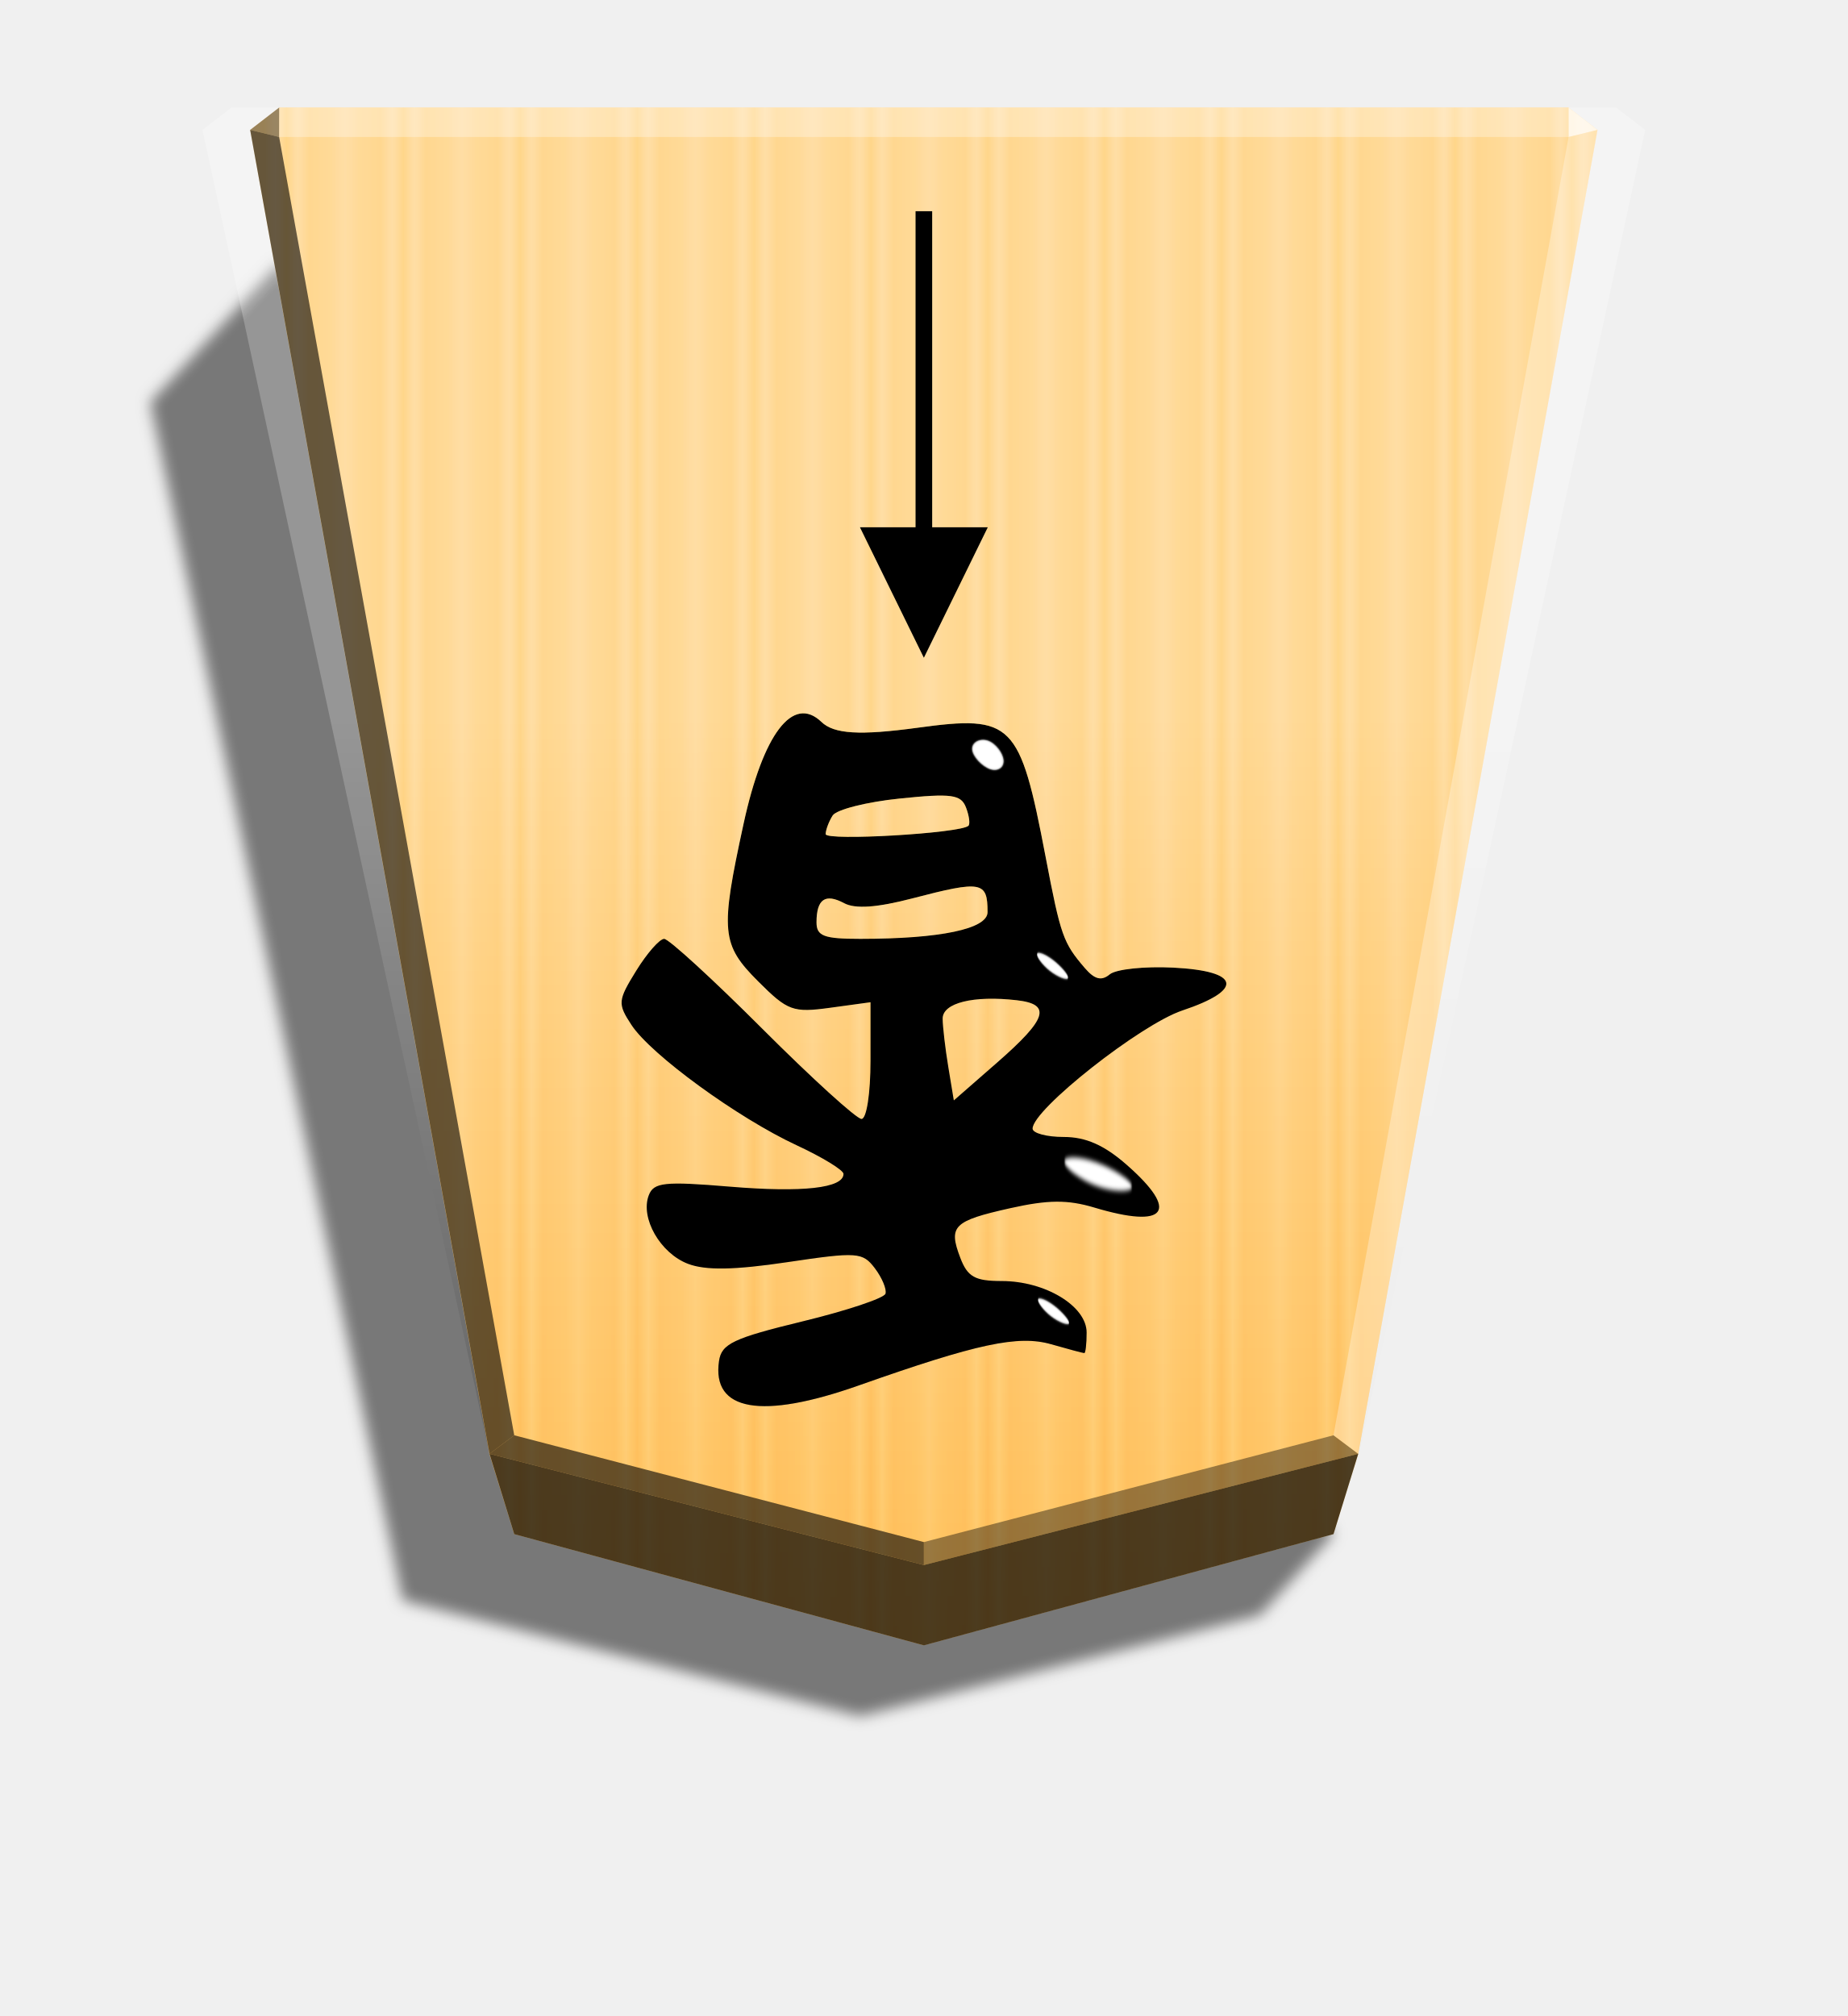
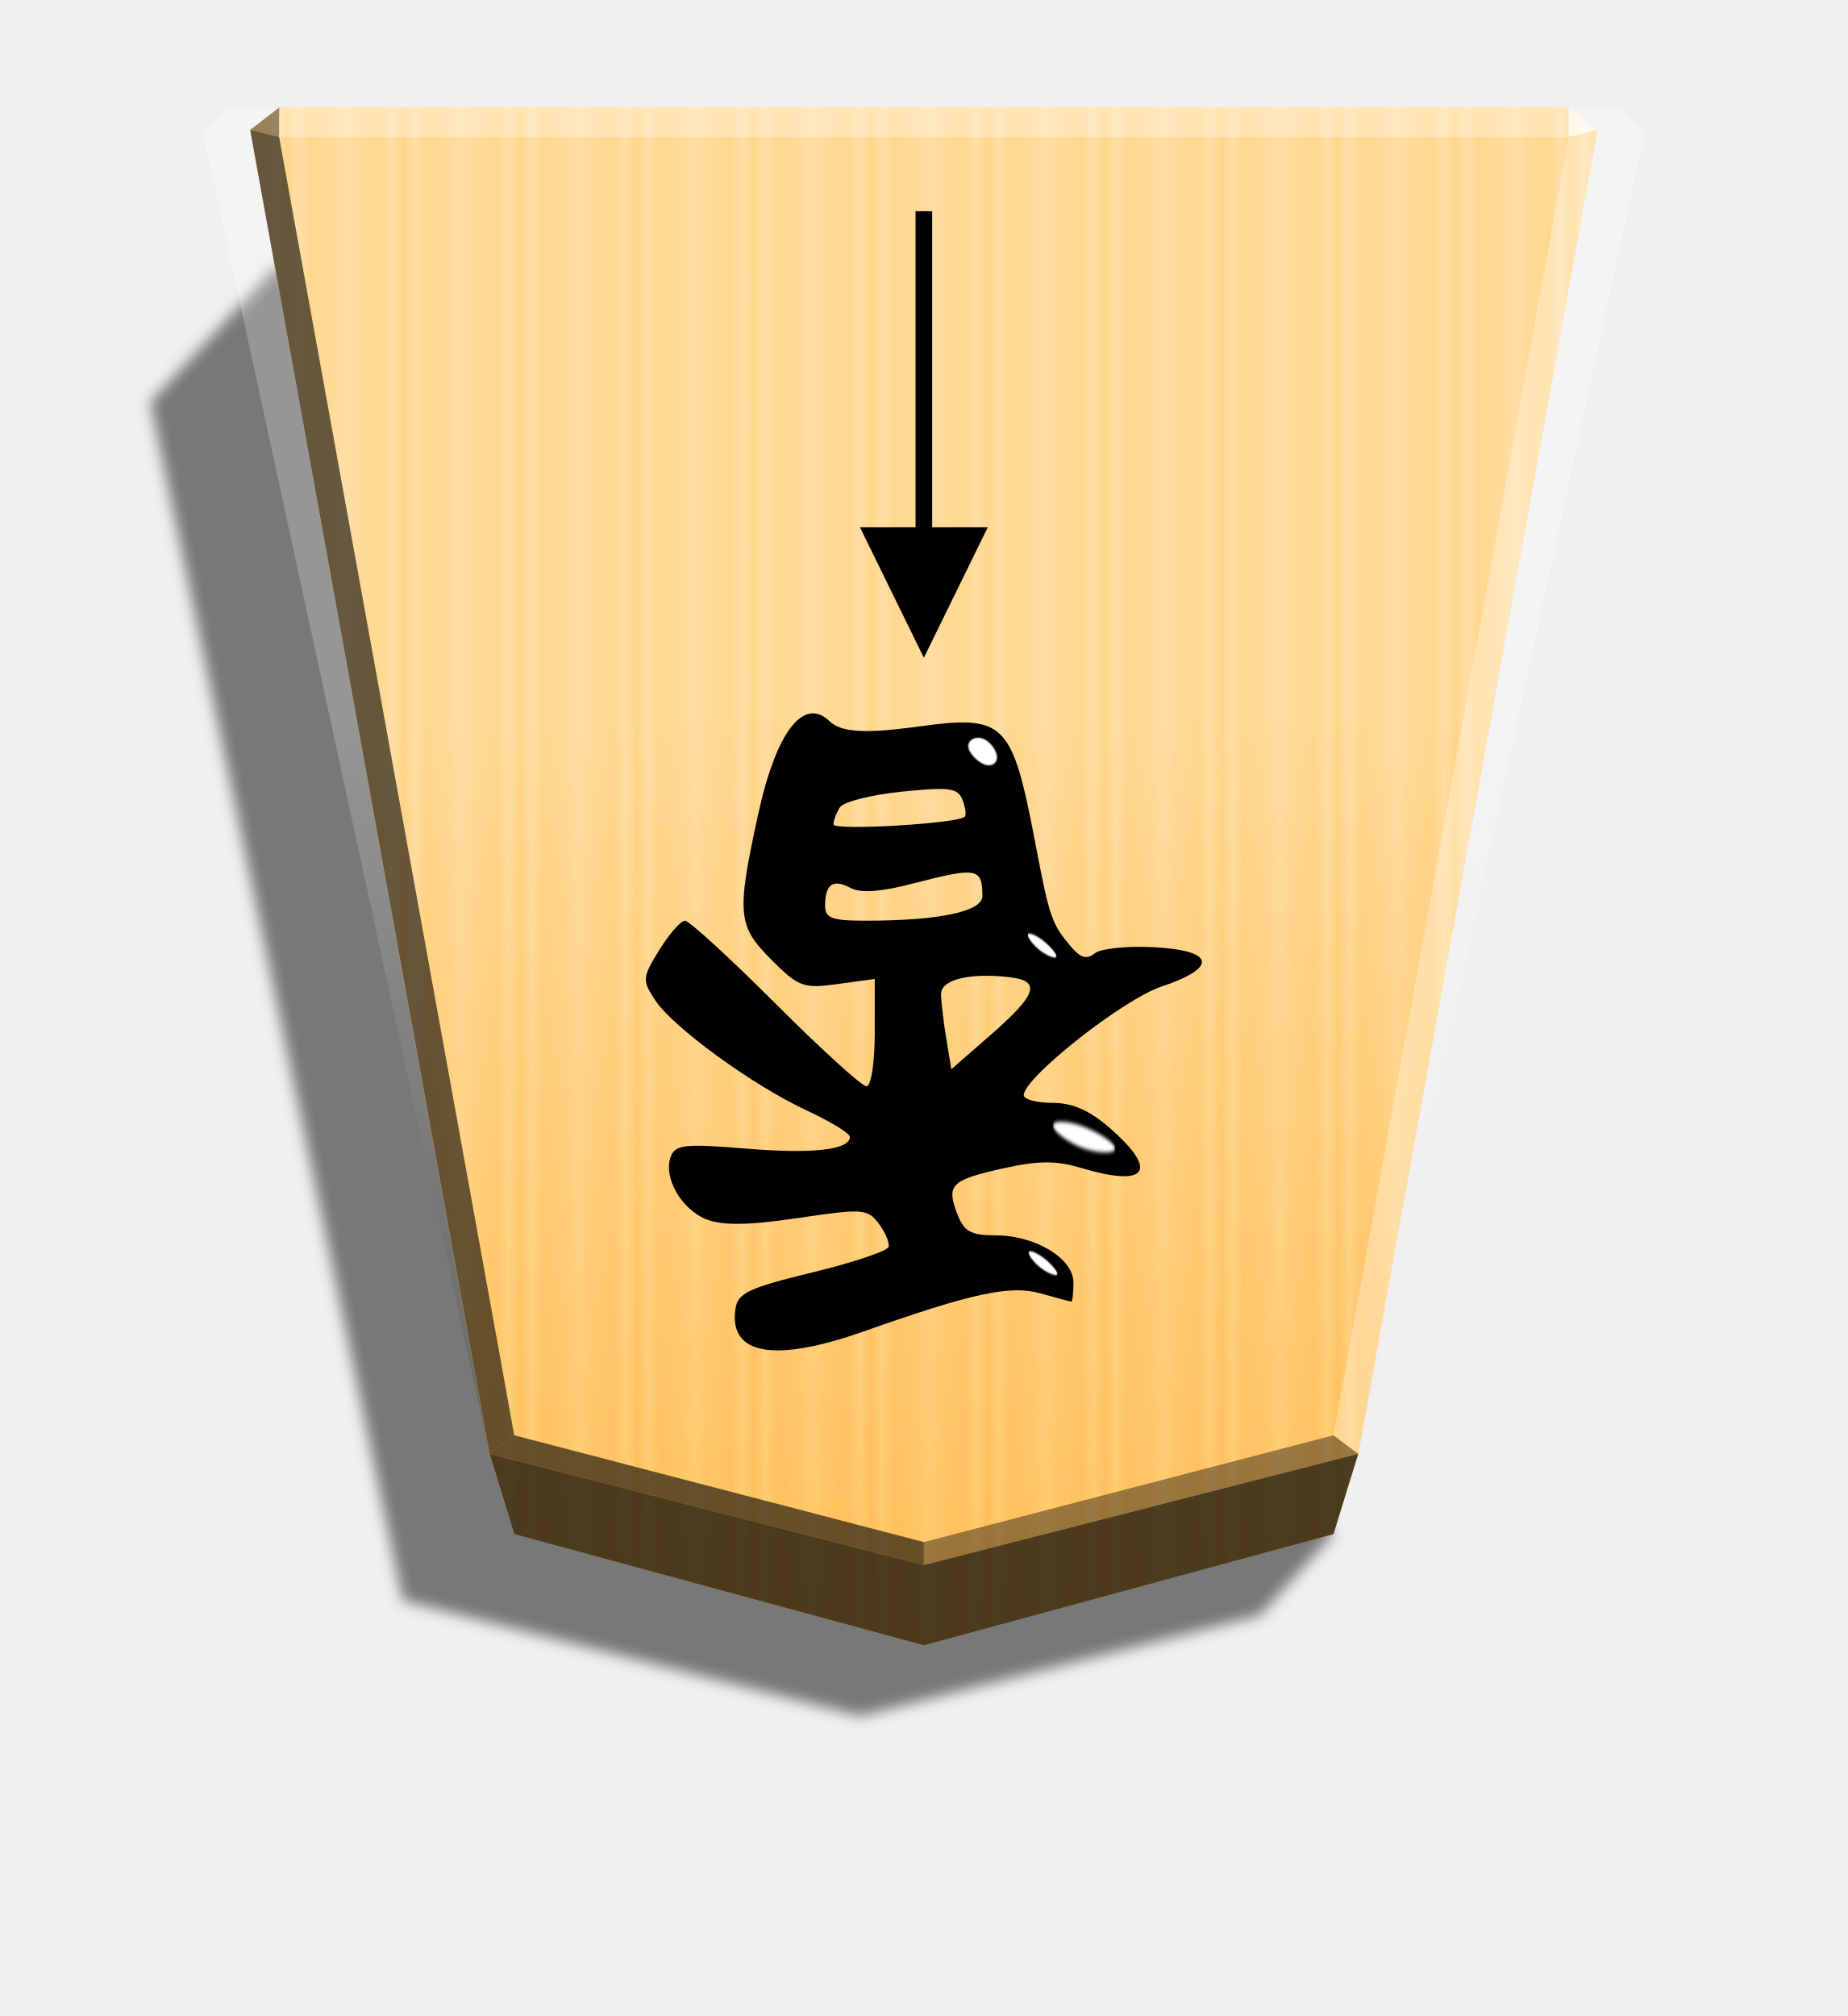
<svg xmlns="http://www.w3.org/2000/svg" xmlns:xlink="http://www.w3.org/1999/xlink" width="498.898" height="544.252" viewBox="0 0 1320 1440">
-   <style>.B{color-interpolation-filters:sRGB}.C{filter:url(#D)}</style>
+   <style>.E{color-interpolation-filters:sRGB}.F{filter:url(#D)}</style>
  <defs>
    <linearGradient id="A" x1="-1430.769" y1="-77.47" x2="-1409.955" y2="-77.47" spreadMethod="reflect" gradientUnits="userSpaceOnUse">
      <stop offset="0" stop-color="#ffd285" />
      <stop offset=".232" stop-color="#ffcd79" />
      <stop offset=".616" stop-color="#ffca73" />
      <stop offset=".808" stop-color="#ffd386" />
      <stop offset="1" stop-color="#ffc86e" />
    </linearGradient>
-     <filter id="B" x="-.014" y="-.011" width="1.028" height="1.023" class="B">
+     <filter id="B" x="-.014" y="-.011" width="1.028" height="1.023" class="E">
      <feGaussianBlur stdDeviation="2.441" />
    </filter>
    <linearGradient id="C" x1="-905.02" y1="-363.658" x2="-904.556" y2="184.159" gradientUnits="userSpaceOnUse">
      <stop offset="0" />
      <stop offset=".603" stop-color="#fff" />
    </linearGradient>
-     <filter id="D" x="-.055" y="-.208" width="1.111" height="1.416" class="B">
+     <filter id="D" x="-.055" y="-.208" width="1.111" height="1.416" class="E">
      <feGaussianBlur stdDeviation=".344" />
    </filter>
-     <filter id="E" x="-.079" y="-.083" width="1.159" height="1.166" class="B">
+     <filter id="E" x="-.079" y="-.083" width="1.159" height="1.166" class="E">
      <feGaussianBlur stdDeviation=".392" />
    </filter>
    <path id="F" d="M-2588.058-154.81c-.412-.962-4.261-1.787-7.972-1.512s-7.285 1.649-6.872 2.612 4.811 1.512 8.522 1.237 6.735-1.375 6.323-2.337z" />
  </defs>
  <path style="mix-blend-mode:multiply" d="M-2651.547 193.989l26.181 28.949 142.394 35.891 162.994-41.193 89.945-426.908-45.894-49.39z" transform="matrix(-2.0051 0 0 2.0051 -4364.078 706.8231)" opacity=".5" filter="url(#B)" />
  <path d="M-1220.685-320.026l-145.941 39.619-8.809 28.459-85.278 471.754 10.349 7.986h459.359l10.348-7.986-85.278-471.754-8.809-28.459z" fill="url(#A)" transform="matrix(-2.0051 0 0 -2.0051 -1787.639 533.5419)" />
-   <g transform="matrix(-1.8849 0 0 -1.8849 -4154.208 638.5993)">
+   <path d="M-905.02-363.658l-145.941 39.619-8.809 26.778-102.267 473.435 10.349 7.986h493.336l10.349-7.986-102.267-471.612-8.809-28.601z" opacity=".25" fill="url(#C)" transform="matrix(-2.0051 0 0 -2.0051 -1154.688 446.0546)" style="mix-blend-mode:overlay" />
+   <g transform="matrix(-1.7332 0 0 -1.7332 -3766.804 628.2113)">
    <path d="M-2515.278 65.208c-4.773-4.59-14.528-5.176-36.451-2.189-36.024 4.908-38.732 2.178-48.494-48.889-5.743-30.043-6.645-32.601-14.882-42.193-3.7-4.309-6.312-4.968-9.43-2.38-2.372 1.969-13.272 3.115-24.222 2.547-25.31-1.312-26.738-8.396-3.274-16.245 15.862-5.306 56.732-37.54 56.732-44.744 0-1.745-5.321-3.173-11.825-3.173-8.36 0-15.359-3.103-23.887-10.591-20.128-17.673-15.048-24.357 12.288-16.167 10.13 3.035 17.546 2.981 31.903-.232 21.563-4.826 23.506-6.755 18.93-18.792-2.753-7.241-5.562-8.817-15.707-8.817-16.512 0-32.176-9.495-32.176-19.504 0-4.287.394-7.795.876-7.795s6.116 1.503 12.521 3.34c12.508 3.587 28.034.266 72.971-15.606 36.897-13.033 55.737-9.739 52.952 9.258-.958 6.534-5.413 8.648-31.652 15.018-16.795 4.077-30.947 8.802-31.449 10.499s1.308 6.024 4.022 9.617c4.638 6.137 6.639 6.278 33.181 2.329 20.151-2.998 30.94-3.178 37.646-.628 10.511 3.996 18.174 17.38 14.874 25.98-1.88 4.899-5.925 5.328-30.727 3.263-27.616-2.3-43.079-.568-43.079 4.827 0 1.43 7.999 6.317 17.776 10.86 22.342 10.384 55.211 34.322 62.59 45.583 5.303 8.093 5.202 9.233-1.823 20.6-4.09 6.618-8.847 12.033-10.571 12.033s-18.49-15.356-37.258-34.124-35.66-34.124-37.537-34.124c-1.924 0-3.412 9.647-3.412 22.116v22.116l15.248-2.09c14.145-1.939 16.12-1.218 27.299 9.961 14.006 14.006 14.459 18.845 5.587 59.651-7.454 34.284-18.742 49.07-29.537 38.689zm-4.242-35.445c1.431-2.251 2.625-5.425 2.654-7.053.047-2.688-51.12.296-54.115 3.155-.701.669-.285 3.795.924 6.947 1.887 4.916 5.446 5.397 25.067 3.387 12.578-1.289 24.039-4.185 25.47-6.436zm-30.224-31.402c13.425-3.497 21.654-4.078 25.861-1.826 7.168 3.836 10.481 1.541 10.481-7.263 0-5.208-2.778-6.256-16.586-6.256-30.331 0-48.25 3.763-48.25 10.132 0 11.659 2.203 12.062 28.494 5.213zm-11.47-45.592c-.022-3.071-.982-11.296-2.136-18.277l-2.098-12.693-16.479 14.399c-18.919 16.531-20.648 22.033-7.402 23.557 16.469 1.895 28.155-1.009 28.115-6.986z" />
    <g fill="#fff">
-       <use xlink:href="#F" transform="rotate(41.95 -2594.311 -166.311)" class="C" />
-       <use xlink:href="#F" x="125.932" y="19.837" transform="matrix(1.675 .780258 -.651365 2.0064 1428.773 2090.454)" class="C" />
-       <use xlink:href="#F" x="125.932" y="19.837" transform="rotate(42.286 -2674.781 -253.201)" class="C" />
+       <use xlink:href="#F" transform="rotate(41.95 -2594.311 -166.311)" class="F" />
+       <use xlink:href="#F" x="125.932" y="19.837" transform="matrix(1.675 .780258 -.651365 2.0064 1428.773 2090.454)" class="F" />
+       <use xlink:href="#F" x="125.932" y="19.837" transform="rotate(42.286 -2674.781 -253.201)" class="F" />
      <path d="M-2579.168 47.373c2.955 1.031 6.529 4.742 6.735 7.422s-2.955 4.33-5.91 3.299-5.704-4.742-5.91-7.422 2.13-4.33 5.086-3.299z" filter="url(#E)" />
    </g>
  </g>
-   <path d="M-905.02-363.658l-145.941 39.619-8.809 26.778-102.267 473.435 10.349 7.986h493.336l10.349-7.986-102.267-471.612-8.809-28.601z" opacity=".25" fill="url(#C)" transform="matrix(-2.0051 0 0 -2.0051 -1154.688 446.0546)" style="mix-blend-mode:overlay" />
  <path d="M199.418 97.854l.043-21.064-20.75 16.013 20.707 5.052zm770.876 940.595l-17.664-13.248L660 1101.487v16.402z" opacity=".4" />
  <path d="M349.706 1038.449l17.664-13.248L660 1101.487v16.402z" opacity=".6" />
  <path d="M349.706 1038.449l17.664-13.248L199.418 97.854l-20.707-5.052z" opacity=".6" />
  <g fill="#fff">
    <path d="M970.294 1038.449l-17.664-13.248 167.951-927.347 20.707-5.052z" opacity=".3" />
    <path d="M1120.582 97.854l-.043-21.064 20.75 16.013-20.707 5.052z" opacity=".8" />
    <path d="M1120.582 97.854H199.418l.043-21.064h921.077l.043 21.064z" opacity=".3" />
  </g>
-   <path d="M367.369 1095.797l-17.663-57.348L660 1117.89l310.294-79.441-17.663 57.348-292.631 79.441-292.63-79.441z" opacity=".7" />
+   <path d="M367.369 1095.797l-17.663-57.348L660 1117.89l310.294-79.441-17.663 57.348L660 1175.238l-292.63-79.441z" opacity=".7" />
  <path d="M660 469.813l45.651-93.169-91.302.001z" />
  <path d="M654.065 150.874h11.87v286.19h-11.87z" />
</svg>
